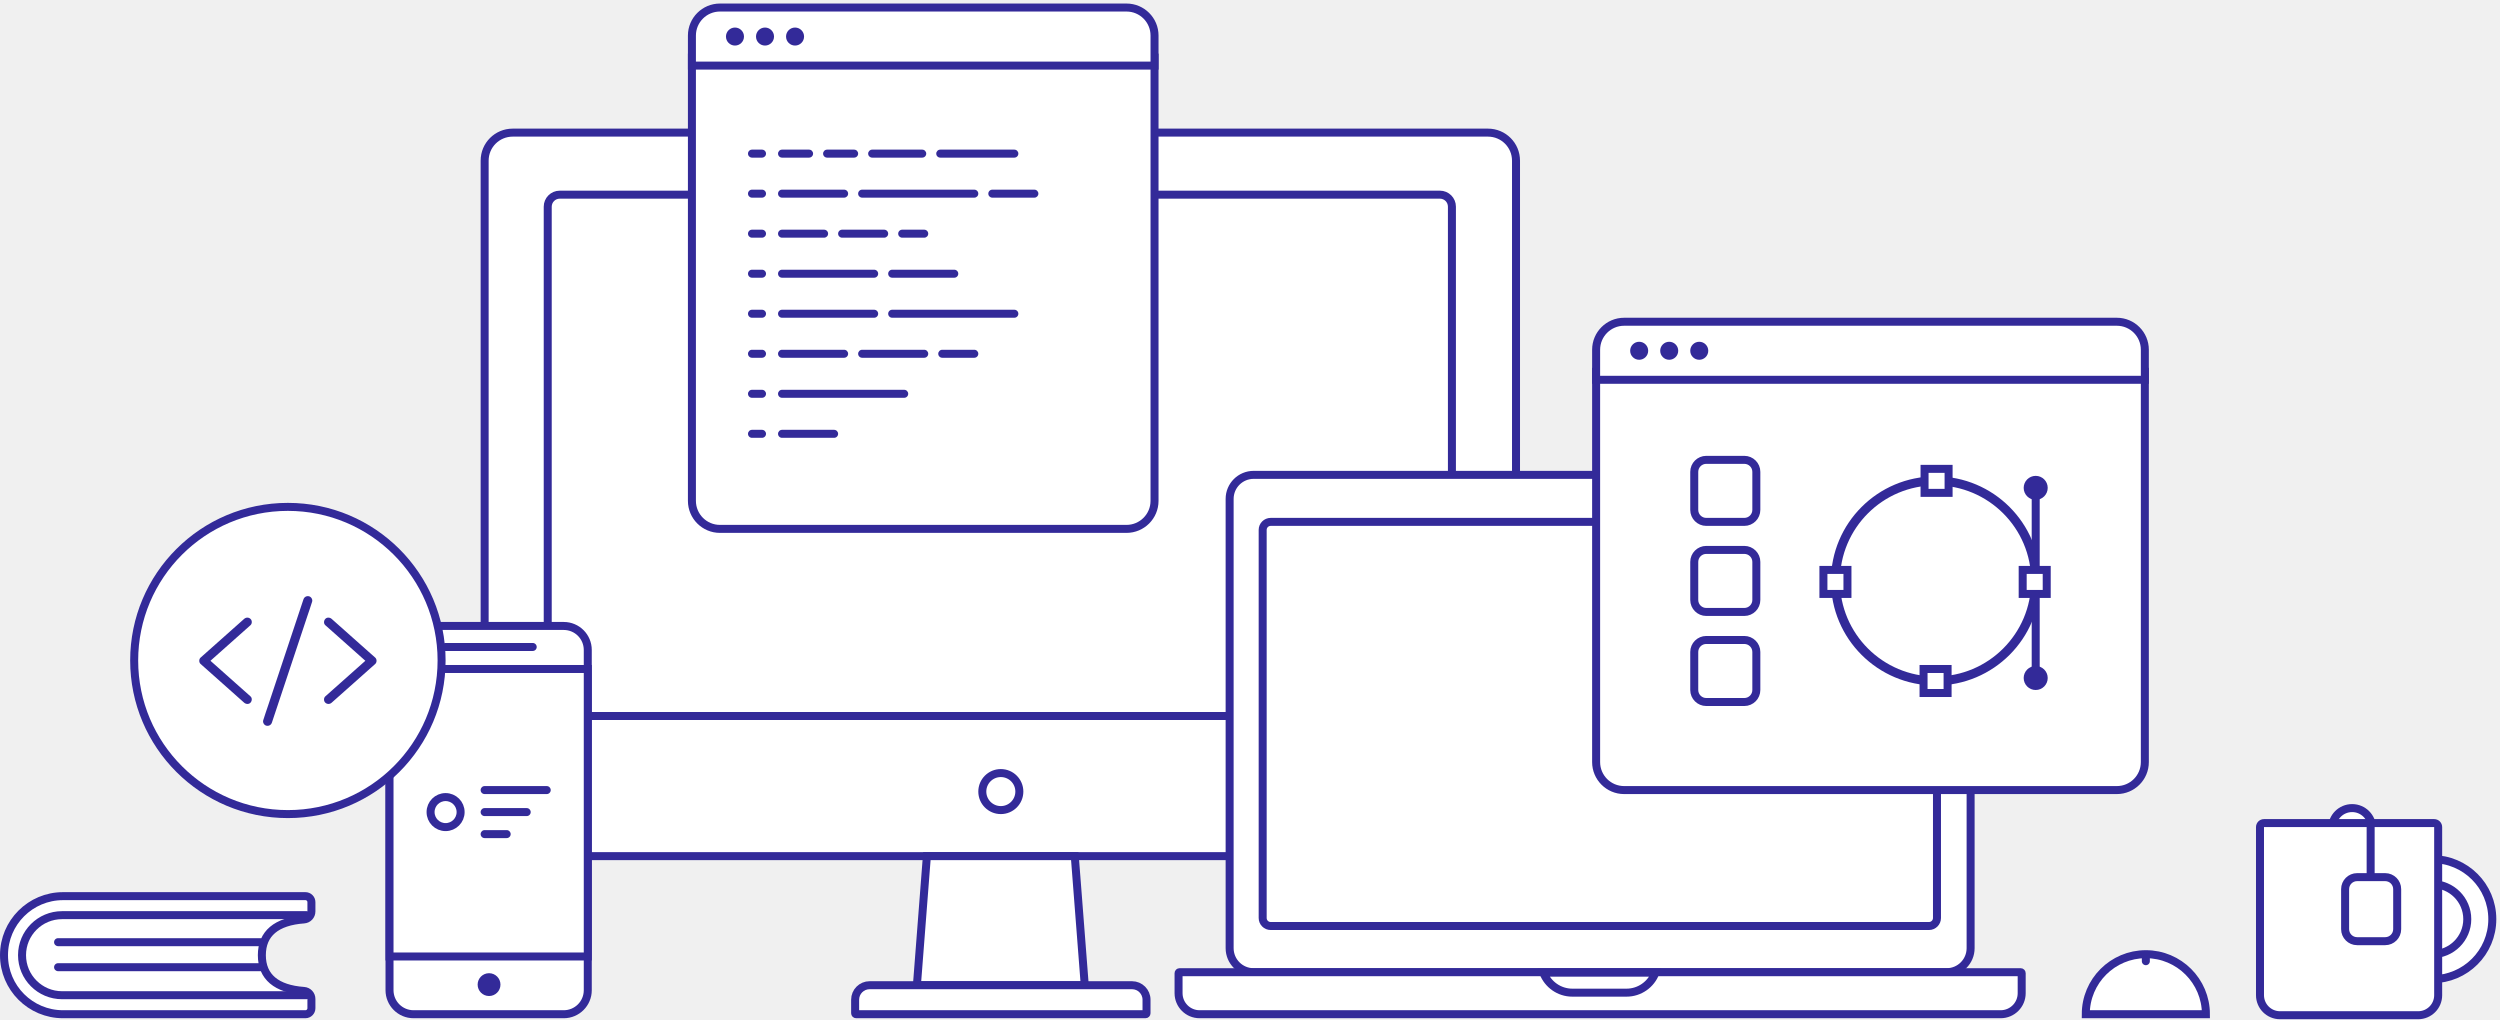
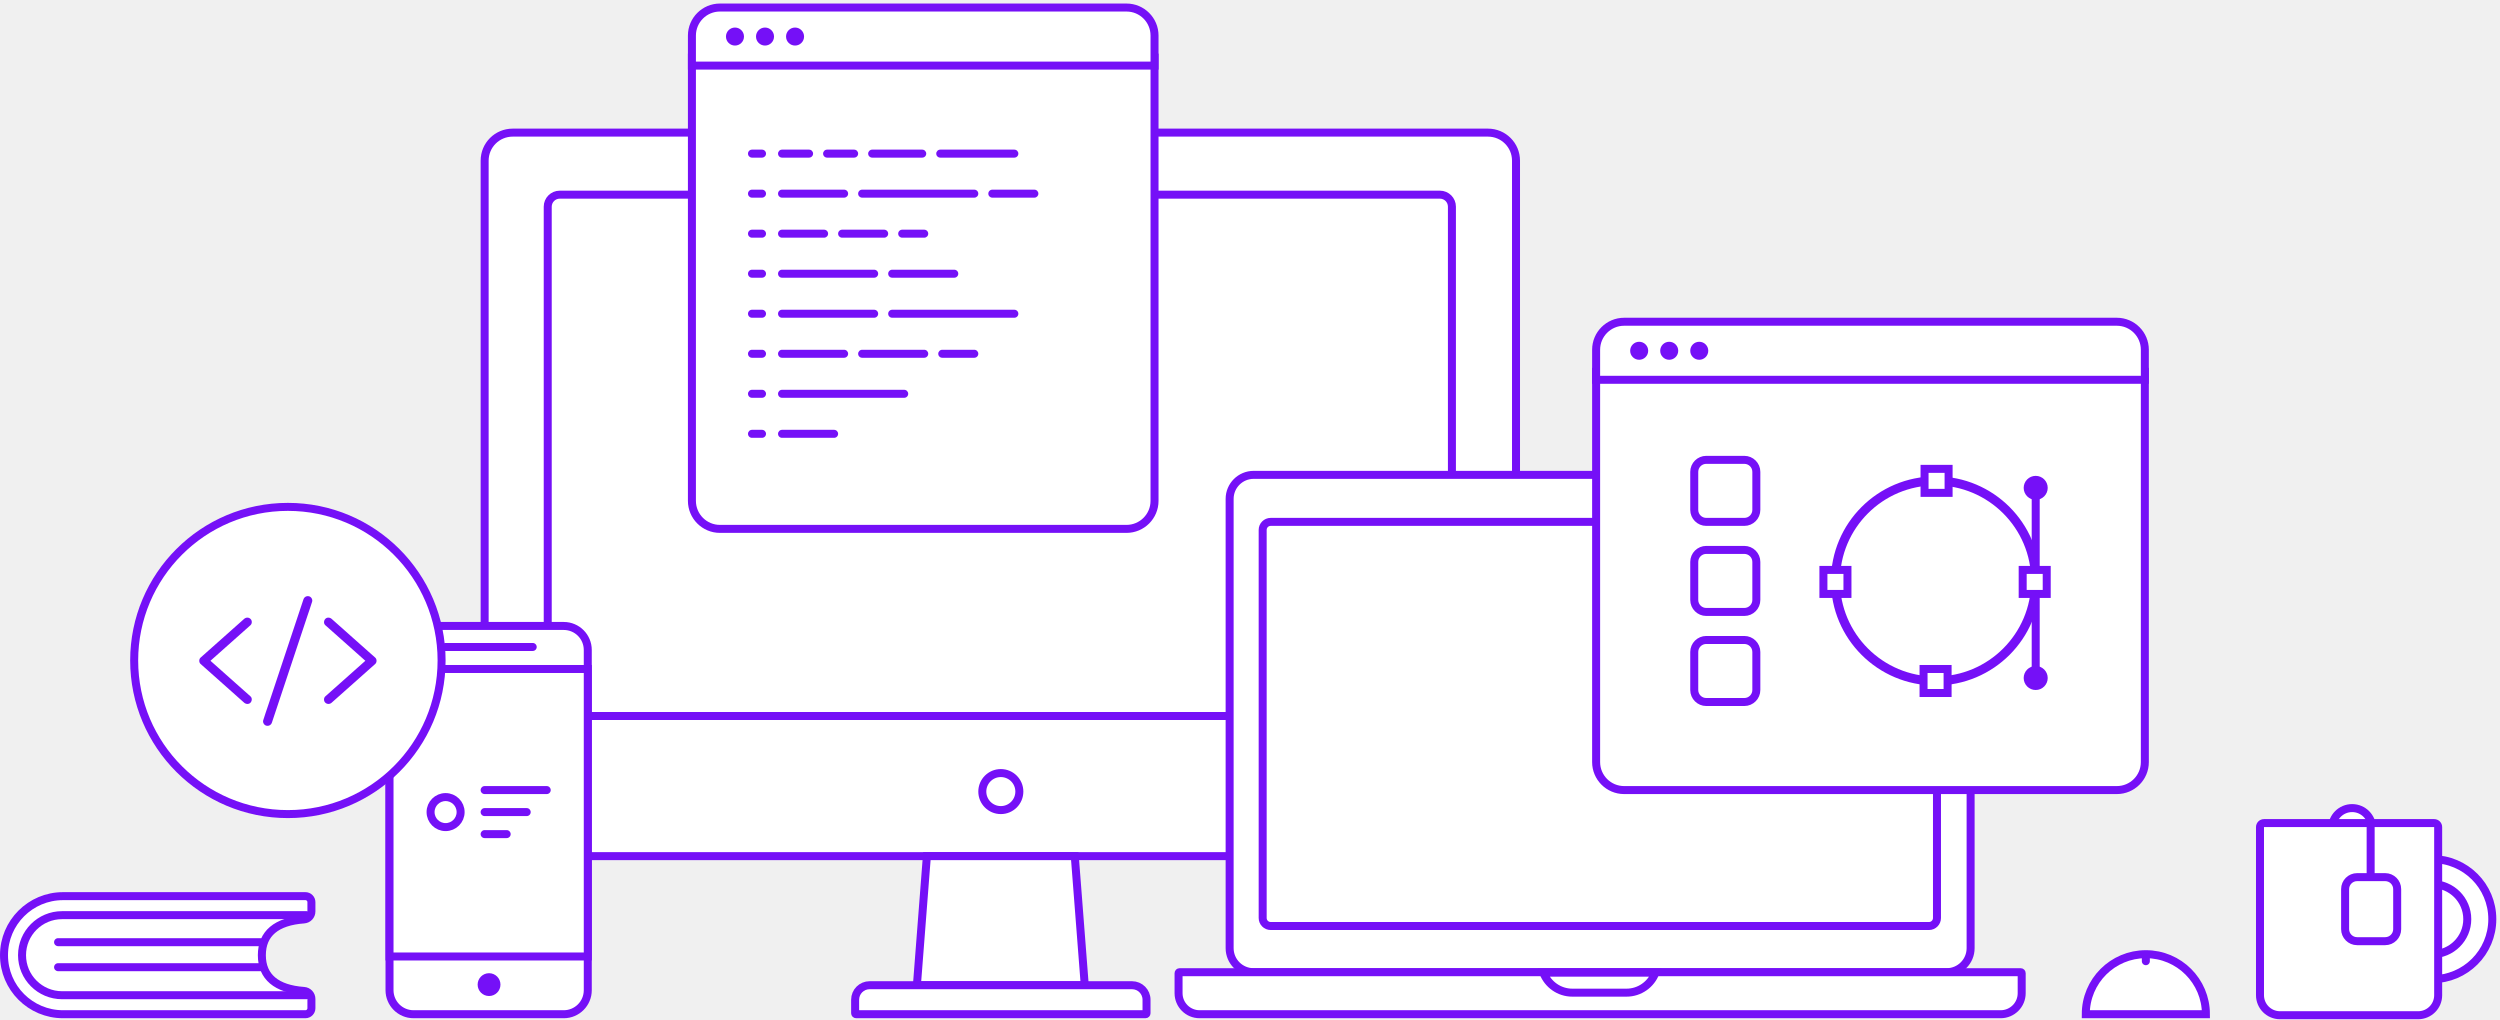
<svg xmlns="http://www.w3.org/2000/svg" width="650px" height="265px" viewBox="0 0 650 265" version="1.1">
  <g id="Website" stroke="none" stroke-width="1" fill="none" fill-rule="evenodd">
    <g id="Group-32" transform="translate(0, 3)">
-       <path d="M126.008,38.765 C126.008,34.738 129.264,31.482 133.298,31.482 L386.872,31.482 C390.899,31.482 394.162,34.74 394.162,38.765 L394.162,212.307 C394.162,216.334 390.906,219.591 386.872,219.591 L133.298,219.591 C129.271,219.591 126.008,216.332 126.008,212.307 L126.008,38.765 Z" id="Case" stroke="#332A99" stroke-width="2.081" fill="#FFFFFF" />
-       <path d="M142.41,50.737 C142.41,49.012 143.813,47.613 145.536,47.613 L374.374,47.613 C376.103,47.613 377.5,49.004 377.5,50.737 L377.5,180.042 C377.5,181.766 376.097,183.166 374.374,183.166 L145.536,183.166 C143.807,183.166 142.41,181.774 142.41,180.042 L142.41,50.737 Z" id="Case" stroke="#332A99" stroke-width="2.081" fill="#FFFFFF" />
-       <path d="M240.99,219.591 L279.441,219.591 L282.037,253.154 L238.394,253.154 L240.99,219.591 Z" id="Case" stroke="#332A99" stroke-width="2.081" fill="#FFFFFF" />
-       <path d="M222.334,253.411 L222.334,256.927 C222.334,259.007 224.024,260.699 226.104,260.699 L294.326,260.699 C296.402,260.699 298.096,259.007 298.096,256.927 L298.096,253.411 C298.096,253.266 297.984,253.154 297.835,253.154 L222.596,253.154 C222.45,253.154 222.334,253.269 222.334,253.411 Z" id="Keyboard" stroke="#332A99" stroke-width="2.081" fill="#FFFFFF" transform="translate(260.2153, 256.9265) scale(1, -1) translate(-260.2153, -256.9265) " />
-       <ellipse id="Oval-6" stroke="#332A99" stroke-width="2.081" cx="260.215" cy="202.809" rx="4.816" ry="4.813" />
-       <rect id="Case" stroke="#332A99" stroke-width="2.081" fill="#FFFFFF" x="101.275" y="159.75" width="51.547" height="100.949" rx="6.244" />
-       <path d="M101.275,170.937 L152.822,170.937 L152.822,245.687 L101.275,245.687 L101.275,170.937 Z" id="Case" stroke="#332A99" stroke-width="2.081" fill="#FFFFFF" />
-       <rect id="Rectangle-11" fill="#332A99" x="114.812" y="164.173" width="24.733" height="2.081" rx="1.041" />
-       <rect id="Rectangle-11" fill="#332A99" x="124.185" y="250.032" width="5.936" height="5.932" rx="2.966" />
-       <ellipse id="Oval-6" stroke="#332A99" stroke-width="2.081" fill="#FFFFFF" cx="115.854" cy="208.143" rx="3.905" ry="3.903" />
-       <rect id="Rectangle-11" fill="#332A99" x="124.966" y="201.378" width="18.224" height="2.081" rx="1.041" />
-       <rect id="Rectangle-11" fill="#332A99" x="124.966" y="207.102" width="13.017" height="2.081" rx="1.041" />
-       <rect id="Rectangle-11" fill="#332A99" x="124.966" y="212.826" width="7.81" height="2.081" rx="1.041" />
-       <ellipse id="Oval-7" stroke="#332A99" stroke-width="2.081" fill="#FFFFFF" cx="74.849" cy="168.726" rx="39.964" ry="39.937" />
-       <rect id="Case" stroke="#332A99" stroke-width="2.081" fill="#FFFFFF" x="319.705" y="120.463" width="192.654" height="129.309" rx="6.244" />
-       <path d="M306.426,250.026 L306.426,255.235 C306.426,258.248 308.874,260.699 311.888,260.699 L520.176,260.699 C523.187,260.699 525.638,258.25 525.638,255.235 L525.638,250.026 C525.638,249.884 525.525,249.772 525.379,249.772 L306.685,249.772 C306.539,249.772 306.426,249.884 306.426,250.026 Z" id="Keyboard" stroke="#332A99" stroke-width="2.081" fill="#FFFFFF" />
-       <path d="M430.429,249.889 L401.27,249.888 C402.434,252.961 405.402,255.092 408.808,255.092 L422.891,255.092 C426.297,255.092 429.265,252.962 430.429,249.889 Z" id="Notch" stroke="#332A99" stroke-width="2.081" fill="#FFFFFF" />
-       <rect id="Screen" stroke="#332A99" stroke-width="2.081" fill="#FFFFFF" x="328.295" y="132.691" width="175.32" height="105.073" rx="2.081" />
+       <path d="M126.008,38.765 C126.008,34.738 129.264,31.482 133.298,31.482 L386.872,31.482 C390.899,31.482 394.162,34.74 394.162,38.765 L394.162,212.307 C394.162,216.334 390.906,219.591 386.872,219.591 L133.298,219.591 C129.271,219.591 126.008,216.332 126.008,212.307 L126.008,38.765 Z" id="Case" stroke="#7510F7" stroke-width="2.081" fill="#FFFFFF" />
+       <path d="M142.41,50.737 C142.41,49.012 143.813,47.613 145.536,47.613 L374.374,47.613 C376.103,47.613 377.5,49.004 377.5,50.737 L377.5,180.042 C377.5,181.766 376.097,183.166 374.374,183.166 L145.536,183.166 C143.807,183.166 142.41,181.774 142.41,180.042 L142.41,50.737 Z" id="Case" stroke="#7510F7" stroke-width="2.081" fill="#FFFFFF" />
+       <path d="M240.99,219.591 L279.441,219.591 L282.037,253.154 L238.394,253.154 L240.99,219.591 Z" id="Case" stroke="#7510F7" stroke-width="2.081" fill="#FFFFFF" />
+       <path d="M222.334,253.411 L222.334,256.927 C222.334,259.007 224.024,260.699 226.104,260.699 L294.326,260.699 C296.402,260.699 298.096,259.007 298.096,256.927 L298.096,253.411 C298.096,253.266 297.984,253.154 297.835,253.154 L222.596,253.154 C222.45,253.154 222.334,253.269 222.334,253.411 Z" id="Keyboard" stroke="#7510F7" stroke-width="2.081" fill="#FFFFFF" transform="translate(260.2153, 256.9265) scale(1, -1) translate(-260.2153, -256.9265) " />
+       <ellipse id="Oval-6" stroke="#7510F7" stroke-width="2.081" cx="260.215" cy="202.809" rx="4.816" ry="4.813" />
+       <rect id="Case" stroke="#7510F7" stroke-width="2.081" fill="#FFFFFF" x="101.275" y="159.75" width="51.547" height="100.949" rx="6.244" />
+       <path d="M101.275,170.937 L152.822,170.937 L152.822,245.687 L101.275,245.687 L101.275,170.937 Z" id="Case" stroke="#7510F7" stroke-width="2.081" fill="#FFFFFF" />
+       <rect id="Rectangle-11" fill="#7510F7" x="114.812" y="164.173" width="24.733" height="2.081" rx="1.041" />
+       <rect id="Rectangle-11" fill="#7510F7" x="124.185" y="250.032" width="5.936" height="5.932" rx="2.966" />
+       <ellipse id="Oval-6" stroke="#7510F7" stroke-width="2.081" fill="#FFFFFF" cx="115.854" cy="208.143" rx="3.905" ry="3.903" />
+       <rect id="Rectangle-11" fill="#7510F7" x="124.966" y="201.378" width="18.224" height="2.081" rx="1.041" />
+       <rect id="Rectangle-11" fill="#7510F7" x="124.966" y="207.102" width="13.017" height="2.081" rx="1.041" />
+       <rect id="Rectangle-11" fill="#7510F7" x="124.966" y="212.826" width="7.81" height="2.081" rx="1.041" />
+       <ellipse id="Oval-7" stroke="#7510F7" stroke-width="2.081" fill="#FFFFFF" cx="74.849" cy="168.726" rx="39.964" ry="39.937" />
+       <rect id="Case" stroke="#7510F7" stroke-width="2.081" fill="#FFFFFF" x="319.705" y="120.463" width="192.654" height="129.309" rx="6.244" />
+       <path d="M306.426,250.026 L306.426,255.235 C306.426,258.248 308.874,260.699 311.888,260.699 L520.176,260.699 C523.187,260.699 525.638,258.25 525.638,255.235 L525.638,250.026 C525.638,249.884 525.525,249.772 525.379,249.772 L306.685,249.772 C306.539,249.772 306.426,249.884 306.426,250.026 Z" id="Keyboard" stroke="#7510F7" stroke-width="2.081" fill="#FFFFFF" />
+       <path d="M430.429,249.889 L401.27,249.888 C402.434,252.961 405.402,255.092 408.808,255.092 L422.891,255.092 C426.297,255.092 429.265,252.962 430.429,249.889 Z" id="Notch" stroke="#7510F7" stroke-width="2.081" fill="#FFFFFF" />
+       <rect id="Screen" stroke="#7510F7" stroke-width="2.081" fill="#FFFFFF" x="328.295" y="132.691" width="175.32" height="105.073" rx="2.081" />
      <ellipse id="Oval-3" fill="#293347" cx="254.358" cy="49.954" rx="1.302" ry="1.301" />
-       <path d="M179.899,11.968 L300.178,11.968 L300.178,127.228 C300.178,131.249 296.909,134.512 292.886,134.512 L187.191,134.512 C183.166,134.512 179.899,131.248 179.899,127.228 L179.899,11.968 Z" id="Case" stroke="#332A99" stroke-width="2.081" fill="#FFFFFF" />
-       <path d="M179.899,6.238 C179.899,2.22 183.169,-1.041 187.191,-1.041 L292.886,-1.041 C296.913,-1.041 300.178,2.216 300.178,6.238 L300.178,14.05 L179.899,14.05 L179.899,6.238 Z" id="Case" stroke="#332A99" stroke-width="2.081" fill="#FFFFFF" />
-       <ellipse id="Oval-5" fill="#332A99" cx="191.094" cy="6.504" rx="2.343" ry="2.342" />
-       <ellipse id="Oval-5" fill="#332A99" cx="198.904" cy="6.504" rx="2.343" ry="2.342" />
-       <ellipse id="Oval-5" fill="#332A99" cx="206.714" cy="6.504" rx="2.343" ry="2.342" />
-       <rect id="Rectangle-11" fill="#332A99" x="194.478" y="87.94" width="4.686" height="2.081" rx="1.041" />
-       <rect id="Rectangle-11" fill="#332A99" x="194.478" y="35.905" width="4.686" height="2.081" rx="1.041" />
-       <path d="M203.329,35.905 L210.36,35.905 C210.935,35.905 211.401,36.371 211.401,36.945 C211.401,37.52 210.935,37.986 210.36,37.986 L203.329,37.986 C202.754,37.986 202.288,37.52 202.288,36.945 C202.288,36.371 202.754,35.905 203.329,35.905 Z" id="Rectangle-11" fill="#332A99" />
-       <path d="M215.045,35.905 L222.075,35.905 C222.65,35.905 223.116,36.371 223.116,36.945 C223.116,37.52 222.65,37.986 222.075,37.986 L215.045,37.986 C214.47,37.986 214.004,37.52 214.004,36.945 C214.004,36.371 214.47,35.905 215.045,35.905 Z" id="Rectangle-11" fill="#332A99" />
-       <path d="M226.76,35.905 L239.779,35.905 C240.354,35.905 240.82,36.371 240.82,36.945 C240.82,37.52 240.354,37.986 239.779,37.986 L226.76,37.986 C226.186,37.986 225.72,37.52 225.72,36.945 C225.72,36.371 226.186,35.905 226.76,35.905 Z" id="Rectangle-11" fill="#332A99" />
-       <path d="M244.464,35.905 L263.731,35.905 C264.305,35.905 264.771,36.371 264.771,36.945 C264.771,37.52 264.305,37.986 263.731,37.986 L244.464,37.986 C243.889,37.986 243.423,37.52 243.423,36.945 C243.423,36.371 243.889,35.905 244.464,35.905 Z" id="Rectangle-11" fill="#332A99" />
-       <rect id="Rectangle-11" fill="#332A99" x="194.478" y="46.312" width="4.686" height="2.081" rx="1.041" />
-       <rect id="Rectangle-11" fill="#332A99" x="194.478" y="56.719" width="4.686" height="2.081" rx="1.041" />
-       <rect id="Rectangle-11" fill="#332A99" x="194.478" y="67.126" width="4.686" height="2.081" rx="1.041" />
-       <rect id="Rectangle-11" fill="#332A99" x="194.478" y="77.533" width="4.686" height="2.081" rx="1.041" />
-       <rect id="Rectangle-11" fill="#332A99" x="194.478" y="98.348" width="4.686" height="2.081" rx="1.041" />
-       <rect id="Rectangle-11" fill="#332A99" x="194.478" y="108.755" width="4.686" height="2.081" rx="1.041" />
-       <rect id="Rectangle-11" fill="#332A99" x="202.288" y="46.312" width="18.224" height="2.081" rx="1.041" />
-       <rect id="Rectangle-11" fill="#332A99" x="223.116" y="46.312" width="31.241" height="2.081" rx="1.041" />
-       <rect id="Rectangle-11" fill="#332A99" x="256.961" y="46.312" width="13.017" height="2.081" rx="1.041" />
-       <rect id="Rectangle-11" fill="#332A99" x="202.288" y="56.719" width="13.017" height="2.081" rx="1.041" />
-       <rect id="Rectangle-11" fill="#332A99" x="217.909" y="56.719" width="13.017" height="2.081" rx="1.041" />
-       <rect id="Rectangle-11" fill="#332A99" x="233.53" y="56.719" width="7.81" height="2.081" rx="1.041" />
-       <rect id="Rectangle-11" fill="#332A99" x="202.288" y="67.126" width="26.035" height="2.081" rx="1.041" />
-       <rect id="Rectangle-11" fill="#332A99" x="230.926" y="67.126" width="18.224" height="2.081" rx="1.041" />
-       <rect id="Rectangle-11" fill="#332A99" x="202.288" y="77.533" width="26.035" height="2.081" rx="1.041" />
-       <rect id="Rectangle-11" fill="#332A99" x="230.926" y="77.533" width="33.845" height="2.081" rx="1.041" />
-       <rect id="Rectangle-11" fill="#332A99" x="202.288" y="87.94" width="18.224" height="2.081" rx="1.041" />
-       <rect id="Rectangle-11" fill="#332A99" x="223.116" y="87.94" width="18.224" height="2.081" rx="1.041" />
-       <rect id="Rectangle-11" fill="#332A99" x="243.944" y="87.94" width="10.414" height="2.081" rx="1.041" />
-       <rect id="Rectangle-11" fill="#332A99" x="202.288" y="98.348" width="33.845" height="2.081" rx="1.041" />
-       <rect id="Rectangle-11" fill="#332A99" x="202.288" y="108.755" width="15.621" height="2.081" rx="1.041" />
-       <path d="M414.991,93.664 L557.659,93.664 L557.659,195.143 C557.659,199.163 554.4,202.419 550.374,202.419 L422.277,202.419 C418.256,202.419 414.991,199.157 414.991,195.143 L414.991,93.664 Z" id="Case" stroke="#332A99" stroke-width="2.081" fill="#FFFFFF" />
-       <path d="M414.991,87.934 C414.991,83.913 418.251,80.655 422.277,80.655 L550.374,80.655 C554.398,80.655 557.659,83.912 557.659,87.934 L557.659,95.746 L414.991,95.746 L414.991,87.934 Z" id="Case" stroke="#332A99" stroke-width="2.081" fill="#FFFFFF" />
-       <ellipse id="Oval-5" fill="#332A99" cx="426.186" cy="88.201" rx="2.343" ry="2.342" />
-       <ellipse id="Oval-5" fill="#332A99" cx="433.996" cy="88.201" rx="2.343" ry="2.342" />
-       <ellipse id="Oval-5" fill="#332A99" cx="441.806" cy="88.201" rx="2.343" ry="2.342" />
-       <ellipse id="Oval-6" stroke="#332A99" stroke-width="2.342" fill="#FFFFFF" cx="503.248" cy="148.042" rx="26.035" ry="26.018" />
-       <path d="M500.383,118.902 L500.383,125.146 L506.633,125.146 L506.633,118.902 L500.383,118.902 Z" id="Rectangle-12" stroke="#332A99" stroke-width="2.081" fill="#FFFFFF" />
-       <path d="M500.123,170.937 L500.123,177.182 L506.373,177.182 L506.373,170.937 L500.123,170.937 Z" id="Rectangle-12" stroke="#332A99" stroke-width="2.081" fill="#FFFFFF" />
-       <path d="M474.089,145.18 L474.089,151.424 L480.338,151.424 L480.338,145.18 L474.089,145.18 Z" id="Rectangle-12" stroke="#332A99" stroke-width="2.081" fill="#FFFFFF" />
-       <path d="M525.897,145.18 L525.897,151.424 L532.147,151.424 L532.147,145.18 L525.897,145.18 Z" id="Rectangle-12" stroke="#332A99" stroke-width="2.081" fill="#FFFFFF" />
-       <line x1="529.282" y1="124.626" x2="529.282" y2="144.139" id="Line" stroke="#332A99" stroke-width="2.081" stroke-linecap="square" />
-       <line x1="529.282" y1="151.944" x2="529.282" y2="171.458" id="Line" stroke="#332A99" stroke-width="2.081" stroke-linecap="square" />
-       <ellipse id="Oval-5" fill="#332A99" cx="529.282" cy="123.845" rx="3.124" ry="3.122" />
-       <ellipse id="Oval-5" fill="#332A99" cx="529.282" cy="173.279" rx="3.124" ry="3.122" />
-       <g id="Group-60" transform="translate(439.4632, 115.5194)" fill="#FFFFFF" stroke="#332A99" stroke-width="2.081">
+       <path d="M179.899,11.968 L300.178,11.968 L300.178,127.228 C300.178,131.249 296.909,134.512 292.886,134.512 L187.191,134.512 C183.166,134.512 179.899,131.248 179.899,127.228 L179.899,11.968 Z" id="Case" stroke="#7510F7" stroke-width="2.081" fill="#FFFFFF" />
+       <path d="M179.899,6.238 C179.899,2.22 183.169,-1.041 187.191,-1.041 L292.886,-1.041 C296.913,-1.041 300.178,2.216 300.178,6.238 L300.178,14.05 L179.899,14.05 L179.899,6.238 Z" id="Case" stroke="#7510F7" stroke-width="2.081" fill="#FFFFFF" />
+       <ellipse id="Oval-5" fill="#7510F7" cx="191.094" cy="6.504" rx="2.343" ry="2.342" />
+       <ellipse id="Oval-5" fill="#7510F7" cx="198.904" cy="6.504" rx="2.343" ry="2.342" />
+       <ellipse id="Oval-5" fill="#7510F7" cx="206.714" cy="6.504" rx="2.343" ry="2.342" />
+       <rect id="Rectangle-11" fill="#7510F7" x="194.478" y="87.94" width="4.686" height="2.081" rx="1.041" />
+       <rect id="Rectangle-11" fill="#7510F7" x="194.478" y="35.905" width="4.686" height="2.081" rx="1.041" />
+       <path d="M203.329,35.905 L210.36,35.905 C210.935,35.905 211.401,36.371 211.401,36.945 C211.401,37.52 210.935,37.986 210.36,37.986 L203.329,37.986 C202.754,37.986 202.288,37.52 202.288,36.945 C202.288,36.371 202.754,35.905 203.329,35.905 Z" id="Rectangle-11" fill="#7510F7" />
+       <path d="M215.045,35.905 L222.075,35.905 C222.65,35.905 223.116,36.371 223.116,36.945 C223.116,37.52 222.65,37.986 222.075,37.986 L215.045,37.986 C214.47,37.986 214.004,37.52 214.004,36.945 C214.004,36.371 214.47,35.905 215.045,35.905 Z" id="Rectangle-11" fill="#7510F7" />
+       <path d="M226.76,35.905 L239.779,35.905 C240.354,35.905 240.82,36.371 240.82,36.945 C240.82,37.52 240.354,37.986 239.779,37.986 L226.76,37.986 C226.186,37.986 225.72,37.52 225.72,36.945 C225.72,36.371 226.186,35.905 226.76,35.905 Z" id="Rectangle-11" fill="#7510F7" />
+       <path d="M244.464,35.905 L263.731,35.905 C264.305,35.905 264.771,36.371 264.771,36.945 C264.771,37.52 264.305,37.986 263.731,37.986 L244.464,37.986 C243.889,37.986 243.423,37.52 243.423,36.945 C243.423,36.371 243.889,35.905 244.464,35.905 Z" id="Rectangle-11" fill="#7510F7" />
+       <rect id="Rectangle-11" fill="#7510F7" x="194.478" y="46.312" width="4.686" height="2.081" rx="1.041" />
+       <rect id="Rectangle-11" fill="#7510F7" x="194.478" y="56.719" width="4.686" height="2.081" rx="1.041" />
+       <rect id="Rectangle-11" fill="#7510F7" x="194.478" y="67.126" width="4.686" height="2.081" rx="1.041" />
+       <rect id="Rectangle-11" fill="#7510F7" x="194.478" y="77.533" width="4.686" height="2.081" rx="1.041" />
+       <rect id="Rectangle-11" fill="#7510F7" x="194.478" y="98.348" width="4.686" height="2.081" rx="1.041" />
+       <rect id="Rectangle-11" fill="#7510F7" x="194.478" y="108.755" width="4.686" height="2.081" rx="1.041" />
+       <rect id="Rectangle-11" fill="#7510F7" x="202.288" y="46.312" width="18.224" height="2.081" rx="1.041" />
+       <rect id="Rectangle-11" fill="#7510F7" x="223.116" y="46.312" width="31.241" height="2.081" rx="1.041" />
+       <rect id="Rectangle-11" fill="#7510F7" x="256.961" y="46.312" width="13.017" height="2.081" rx="1.041" />
+       <rect id="Rectangle-11" fill="#7510F7" x="202.288" y="56.719" width="13.017" height="2.081" rx="1.041" />
+       <rect id="Rectangle-11" fill="#7510F7" x="217.909" y="56.719" width="13.017" height="2.081" rx="1.041" />
+       <rect id="Rectangle-11" fill="#7510F7" x="233.53" y="56.719" width="7.81" height="2.081" rx="1.041" />
+       <rect id="Rectangle-11" fill="#7510F7" x="202.288" y="67.126" width="26.035" height="2.081" rx="1.041" />
+       <rect id="Rectangle-11" fill="#7510F7" x="230.926" y="67.126" width="18.224" height="2.081" rx="1.041" />
+       <rect id="Rectangle-11" fill="#7510F7" x="202.288" y="77.533" width="26.035" height="2.081" rx="1.041" />
+       <rect id="Rectangle-11" fill="#7510F7" x="230.926" y="77.533" width="33.845" height="2.081" rx="1.041" />
+       <rect id="Rectangle-11" fill="#7510F7" x="202.288" y="87.94" width="18.224" height="2.081" rx="1.041" />
+       <rect id="Rectangle-11" fill="#7510F7" x="223.116" y="87.94" width="18.224" height="2.081" rx="1.041" />
+       <rect id="Rectangle-11" fill="#7510F7" x="243.944" y="87.94" width="10.414" height="2.081" rx="1.041" />
+       <rect id="Rectangle-11" fill="#7510F7" x="202.288" y="98.348" width="33.845" height="2.081" rx="1.041" />
+       <rect id="Rectangle-11" fill="#7510F7" x="202.288" y="108.755" width="15.621" height="2.081" rx="1.041" />
+       <path d="M414.991,93.664 L557.659,93.664 L557.659,195.143 C557.659,199.163 554.4,202.419 550.374,202.419 L422.277,202.419 C418.256,202.419 414.991,199.157 414.991,195.143 L414.991,93.664 Z" id="Case" stroke="#7510F7" stroke-width="2.081" fill="#FFFFFF" />
+       <path d="M414.991,87.934 C414.991,83.913 418.251,80.655 422.277,80.655 L550.374,80.655 C554.398,80.655 557.659,83.912 557.659,87.934 L557.659,95.746 L414.991,95.746 L414.991,87.934 Z" id="Case" stroke="#7510F7" stroke-width="2.081" fill="#FFFFFF" />
+       <ellipse id="Oval-5" fill="#7510F7" cx="426.186" cy="88.201" rx="2.343" ry="2.342" />
+       <ellipse id="Oval-5" fill="#7510F7" cx="433.996" cy="88.201" rx="2.343" ry="2.342" />
+       <ellipse id="Oval-5" fill="#7510F7" cx="441.806" cy="88.201" rx="2.343" ry="2.342" />
+       <ellipse id="Oval-6" stroke="#7510F7" stroke-width="2.342" fill="#FFFFFF" cx="503.248" cy="148.042" rx="26.035" ry="26.018" />
+       <path d="M500.383,118.902 L500.383,125.146 L506.633,125.146 L506.633,118.902 L500.383,118.902 Z" id="Rectangle-12" stroke="#7510F7" stroke-width="2.081" fill="#FFFFFF" />
+       <path d="M500.123,170.937 L500.123,177.182 L506.373,177.182 L506.373,170.937 L500.123,170.937 Z" id="Rectangle-12" stroke="#7510F7" stroke-width="2.081" fill="#FFFFFF" />
+       <path d="M474.089,145.18 L474.089,151.424 L480.338,151.424 L480.338,145.18 L474.089,145.18 Z" id="Rectangle-12" stroke="#7510F7" stroke-width="2.081" fill="#FFFFFF" />
+       <path d="M525.897,145.18 L525.897,151.424 L532.147,151.424 L532.147,145.18 L525.897,145.18 Z" id="Rectangle-12" stroke="#7510F7" stroke-width="2.081" fill="#FFFFFF" />
+       <line x1="529.282" y1="124.626" x2="529.282" y2="144.139" id="Line" stroke="#7510F7" stroke-width="2.081" stroke-linecap="square" />
+       <line x1="529.282" y1="151.944" x2="529.282" y2="171.458" id="Line" stroke="#7510F7" stroke-width="2.081" stroke-linecap="square" />
+       <ellipse id="Oval-5" fill="#7510F7" cx="529.282" cy="123.845" rx="3.124" ry="3.122" />
+       <ellipse id="Oval-5" fill="#7510F7" cx="529.282" cy="173.279" rx="3.124" ry="3.122" />
+       <g id="Group-60" transform="translate(439.4632, 115.5194)" fill="#FFFFFF" stroke="#7510F7" stroke-width="2.081">
        <rect id="Rectangle-15" x="1.041" y="1.041" width="16.143" height="16.131" rx="3.122" />
        <rect id="Rectangle-15" x="1.041" y="24.457" width="16.143" height="16.131" rx="3.122" />
        <rect id="Rectangle-15" x="1.041" y="47.873" width="16.143" height="16.131" rx="3.122" />
      </g>
-       <ellipse id="Oval-8" stroke="#332A99" stroke-width="2.081" fill="#FFFFFF" cx="632.379" cy="235.982" rx="15.621" ry="15.611" />
-       <ellipse id="Oval-8" stroke="#332A99" stroke-width="2.081" fill="#FFFFFF" cx="632.379" cy="235.982" rx="9.112" ry="9.106" />
-       <ellipse id="Oval-8" stroke="#332A99" stroke-width="2.081" fill="#FFFFFF" cx="611.552" cy="212.306" rx="5.207" ry="5.204" />
-       <path d="M588.64,211.005 C588.065,211.005 587.599,211.471 587.599,212.046 L587.599,255.756 C587.599,258.63 589.929,260.959 592.803,260.959 L628.72,260.959 C631.594,260.959 633.924,258.63 633.924,255.756 L633.924,212.046 C633.924,211.471 633.458,211.005 632.883,211.005 L588.64,211.005 Z" id="Rectangle-16" stroke="#332A99" stroke-width="2.081" fill="#FFFFFF" />
-       <rect id="Rectangle-16" stroke="#332A99" stroke-width="2.081" fill="#FFFFFF" x="609.729" y="225.055" width="13.539" height="16.651" rx="3.122" />
-       <line x1="616.368" y1="211.395" x2="616.368" y2="223.233" id="Line-2" stroke="#332A99" stroke-width="2.081" stroke-linecap="square" />
-       <path d="M557.92,260.699 C566.548,260.699 573.541,260.699 573.541,260.699 C573.541,252.078 566.548,245.088 557.92,245.088 C549.293,245.088 542.3,252.078 542.3,260.699 C542.3,260.699 549.293,260.699 557.92,260.699 Z" id="Oval-8" stroke="#332A99" stroke-width="2.081" fill="#FFFFFF" />
-       <rect id="Rectangle-11" fill="#332A99" x="556.879" y="244.568" width="2.083" height="3.382" rx="1.041" />
-       <path d="M16.391,229.998 C7.913,229.998 1.041,236.871 1.041,245.349 C1.041,253.827 7.913,260.699 16.391,260.699 L79.407,260.699 C80.269,260.699 80.968,260 80.968,259.138 L80.968,256.722 C80.968,255.63 80.124,254.723 79.034,254.646 C71.88,254.138 68.081,250.995 68.081,245.349 C68.081,239.702 71.88,236.559 79.034,236.051 C80.124,235.974 80.968,235.067 80.968,233.975 L80.968,231.559 C80.968,230.697 80.269,229.998 79.407,229.998 L16.391,229.998 Z" id="Rectangle-17" stroke="#332A99" stroke-width="2.081" fill="#FFFFFF" />
-       <path d="M80.186,255.3 C80.186,255.552 79.982,255.756 79.73,255.756 L79.73,255.756 L72.353,255.756 L16.141,255.756 C10.39,255.756 5.728,251.096 5.728,245.349 C5.728,239.601 10.39,234.941 16.141,234.941 L72.353,234.941 L79.73,234.941 L79.73,234.941 C79.982,234.941 80.186,235.146 80.186,235.397" id="Rectangle-19" stroke="#332A99" stroke-width="2.081" />
-       <rect id="Rectangle-18" fill="#332A99" x="14.059" y="240.926" width="54.673" height="2.081" rx="1.041" />
-       <rect id="Rectangle-18" fill="#332A99" x="14.059" y="247.43" width="54.673" height="2.081" rx="1.041" />
-       <path d="M65.127,178.055 C63.849,176.92 62.571,175.785 61.294,174.65 C59.257,172.843 57.227,171.03 55.191,169.223 C54.724,168.812 54.258,168.395 53.797,167.983 C53.797,168.528 53.797,169.078 53.797,169.622 C55.074,168.487 56.352,167.352 57.63,166.217 C59.666,164.41 61.696,162.597 63.732,160.79 C64.199,160.379 64.666,159.962 65.127,159.551 C65.582,159.145 65.576,158.317 65.127,157.912 C64.642,157.466 63.966,157.477 63.475,157.912 C62.198,159.047 60.92,160.182 59.642,161.317 C57.606,163.124 55.576,164.937 53.54,166.744 C53.073,167.155 52.607,167.572 52.146,167.983 C51.696,168.383 51.696,169.223 52.146,169.622 C53.423,170.758 54.701,171.893 55.979,173.028 C58.015,174.835 60.045,176.648 62.081,178.455 C62.548,178.866 63.015,179.283 63.475,179.694 C63.931,180.1 64.683,180.175 65.127,179.694 C65.535,179.254 65.611,178.489 65.127,178.055 L65.127,178.055 Z" id="Shape" fill="#332A99" fill-rule="nonzero" />
-       <path d="M84.583,159.554 C85.86,160.689 87.138,161.824 88.416,162.959 C90.452,164.766 92.482,166.579 94.518,168.386 C94.985,168.797 95.452,169.214 95.912,169.625 C95.912,169.081 95.912,168.531 95.912,167.986 C94.635,169.121 93.357,170.256 92.079,171.392 C90.043,173.199 88.013,175.011 85.977,176.818 C85.51,177.23 85.043,177.647 84.583,178.058 C84.128,178.463 84.133,179.291 84.583,179.697 C85.067,180.143 85.744,180.131 86.234,179.697 C87.511,178.562 88.789,177.427 90.067,176.291 C92.103,174.484 94.133,172.672 96.169,170.865 C96.636,170.453 97.103,170.036 97.563,169.625 C98.013,169.226 98.013,168.386 97.563,167.986 C96.286,166.851 95.008,165.716 93.73,164.581 C91.694,162.774 89.664,160.961 87.628,159.154 C87.161,158.743 86.695,158.326 86.234,157.914 C85.779,157.509 85.026,157.434 84.583,157.914 C84.174,158.355 84.098,159.119 84.583,159.554 L84.583,159.554 Z" id="Shape" fill="#332A99" fill-rule="nonzero" />
-       <path d="M70.694,184.876 C71.044,183.833 71.388,182.791 71.738,181.742 C72.572,179.235 73.407,176.733 74.241,174.225 C75.244,171.202 76.248,168.184 77.257,165.161 C78.126,162.549 78.996,159.937 79.865,157.325 C80.279,156.056 80.746,154.794 81.131,153.508 C81.137,153.491 81.143,153.473 81.148,153.456 C81.341,152.883 80.927,152.164 80.332,152.031 C79.69,151.886 79.101,152.222 78.896,152.842 C78.546,153.885 78.202,154.927 77.852,155.975 C77.018,158.483 76.184,160.985 75.349,163.493 C74.346,166.516 73.342,169.534 72.333,172.557 C71.464,175.169 70.595,177.781 69.725,180.393 C69.311,181.656 68.844,182.918 68.459,184.204 C68.453,184.221 68.448,184.239 68.442,184.256 C68.249,184.829 68.663,185.548 69.259,185.681 C69.9,185.826 70.49,185.49 70.694,184.876 L70.694,184.876 Z" id="Shape" fill="#332A99" fill-rule="nonzero" />
+       <ellipse id="Oval-8" stroke="#7510F7" stroke-width="2.081" fill="#FFFFFF" cx="632.379" cy="235.982" rx="15.621" ry="15.611" />
+       <ellipse id="Oval-8" stroke="#7510F7" stroke-width="2.081" fill="#FFFFFF" cx="632.379" cy="235.982" rx="9.112" ry="9.106" />
+       <ellipse id="Oval-8" stroke="#7510F7" stroke-width="2.081" fill="#FFFFFF" cx="611.552" cy="212.306" rx="5.207" ry="5.204" />
+       <path d="M588.64,211.005 C588.065,211.005 587.599,211.471 587.599,212.046 L587.599,255.756 C587.599,258.63 589.929,260.959 592.803,260.959 L628.72,260.959 C631.594,260.959 633.924,258.63 633.924,255.756 L633.924,212.046 C633.924,211.471 633.458,211.005 632.883,211.005 L588.64,211.005 Z" id="Rectangle-16" stroke="#7510F7" stroke-width="2.081" fill="#FFFFFF" />
+       <rect id="Rectangle-16" stroke="#7510F7" stroke-width="2.081" fill="#FFFFFF" x="609.729" y="225.055" width="13.539" height="16.651" rx="3.122" />
+       <line x1="616.368" y1="211.395" x2="616.368" y2="223.233" id="Line-2" stroke="#7510F7" stroke-width="2.081" stroke-linecap="square" />
+       <path d="M557.92,260.699 C566.548,260.699 573.541,260.699 573.541,260.699 C573.541,252.078 566.548,245.088 557.92,245.088 C549.293,245.088 542.3,252.078 542.3,260.699 C542.3,260.699 549.293,260.699 557.92,260.699 Z" id="Oval-8" stroke="#7510F7" stroke-width="2.081" fill="#FFFFFF" />
+       <rect id="Rectangle-11" fill="#7510F7" x="556.879" y="244.568" width="2.083" height="3.382" rx="1.041" />
+       <path d="M16.391,229.998 C7.913,229.998 1.041,236.871 1.041,245.349 C1.041,253.827 7.913,260.699 16.391,260.699 L79.407,260.699 C80.269,260.699 80.968,260 80.968,259.138 L80.968,256.722 C80.968,255.63 80.124,254.723 79.034,254.646 C71.88,254.138 68.081,250.995 68.081,245.349 C68.081,239.702 71.88,236.559 79.034,236.051 C80.124,235.974 80.968,235.067 80.968,233.975 L80.968,231.559 C80.968,230.697 80.269,229.998 79.407,229.998 L16.391,229.998 Z" id="Rectangle-17" stroke="#7510F7" stroke-width="2.081" fill="#FFFFFF" />
+       <path d="M80.186,255.3 C80.186,255.552 79.982,255.756 79.73,255.756 L79.73,255.756 L72.353,255.756 L16.141,255.756 C10.39,255.756 5.728,251.096 5.728,245.349 C5.728,239.601 10.39,234.941 16.141,234.941 L72.353,234.941 L79.73,234.941 L79.73,234.941 C79.982,234.941 80.186,235.146 80.186,235.397" id="Rectangle-19" stroke="#7510F7" stroke-width="2.081" />
+       <rect id="Rectangle-18" fill="#7510F7" x="14.059" y="240.926" width="54.673" height="2.081" rx="1.041" />
+       <rect id="Rectangle-18" fill="#7510F7" x="14.059" y="247.43" width="54.673" height="2.081" rx="1.041" />
+       <path d="M65.127,178.055 C63.849,176.92 62.571,175.785 61.294,174.65 C59.257,172.843 57.227,171.03 55.191,169.223 C54.724,168.812 54.258,168.395 53.797,167.983 C53.797,168.528 53.797,169.078 53.797,169.622 C55.074,168.487 56.352,167.352 57.63,166.217 C59.666,164.41 61.696,162.597 63.732,160.79 C64.199,160.379 64.666,159.962 65.127,159.551 C65.582,159.145 65.576,158.317 65.127,157.912 C64.642,157.466 63.966,157.477 63.475,157.912 C62.198,159.047 60.92,160.182 59.642,161.317 C57.606,163.124 55.576,164.937 53.54,166.744 C53.073,167.155 52.607,167.572 52.146,167.983 C51.696,168.383 51.696,169.223 52.146,169.622 C53.423,170.758 54.701,171.893 55.979,173.028 C58.015,174.835 60.045,176.648 62.081,178.455 C62.548,178.866 63.015,179.283 63.475,179.694 C63.931,180.1 64.683,180.175 65.127,179.694 C65.535,179.254 65.611,178.489 65.127,178.055 L65.127,178.055 Z" id="Shape" fill="#7510F7" fill-rule="nonzero" />
+       <path d="M84.583,159.554 C85.86,160.689 87.138,161.824 88.416,162.959 C90.452,164.766 92.482,166.579 94.518,168.386 C94.985,168.797 95.452,169.214 95.912,169.625 C95.912,169.081 95.912,168.531 95.912,167.986 C94.635,169.121 93.357,170.256 92.079,171.392 C90.043,173.199 88.013,175.011 85.977,176.818 C85.51,177.23 85.043,177.647 84.583,178.058 C84.128,178.463 84.133,179.291 84.583,179.697 C85.067,180.143 85.744,180.131 86.234,179.697 C87.511,178.562 88.789,177.427 90.067,176.291 C92.103,174.484 94.133,172.672 96.169,170.865 C96.636,170.453 97.103,170.036 97.563,169.625 C98.013,169.226 98.013,168.386 97.563,167.986 C96.286,166.851 95.008,165.716 93.73,164.581 C91.694,162.774 89.664,160.961 87.628,159.154 C87.161,158.743 86.695,158.326 86.234,157.914 C85.779,157.509 85.026,157.434 84.583,157.914 C84.174,158.355 84.098,159.119 84.583,159.554 L84.583,159.554 Z" id="Shape" fill="#7510F7" fill-rule="nonzero" />
+       <path d="M70.694,184.876 C71.044,183.833 71.388,182.791 71.738,181.742 C72.572,179.235 73.407,176.733 74.241,174.225 C75.244,171.202 76.248,168.184 77.257,165.161 C78.126,162.549 78.996,159.937 79.865,157.325 C80.279,156.056 80.746,154.794 81.131,153.508 C81.137,153.491 81.143,153.473 81.148,153.456 C81.341,152.883 80.927,152.164 80.332,152.031 C79.69,151.886 79.101,152.222 78.896,152.842 C78.546,153.885 78.202,154.927 77.852,155.975 C77.018,158.483 76.184,160.985 75.349,163.493 C74.346,166.516 73.342,169.534 72.333,172.557 C71.464,175.169 70.595,177.781 69.725,180.393 C69.311,181.656 68.844,182.918 68.459,184.204 C68.453,184.221 68.448,184.239 68.442,184.256 C68.249,184.829 68.663,185.548 69.259,185.681 C69.9,185.826 70.49,185.49 70.694,184.876 L70.694,184.876 Z" id="Shape" fill="#7510F7" fill-rule="nonzero" />
    </g>
  </g>
</svg>
